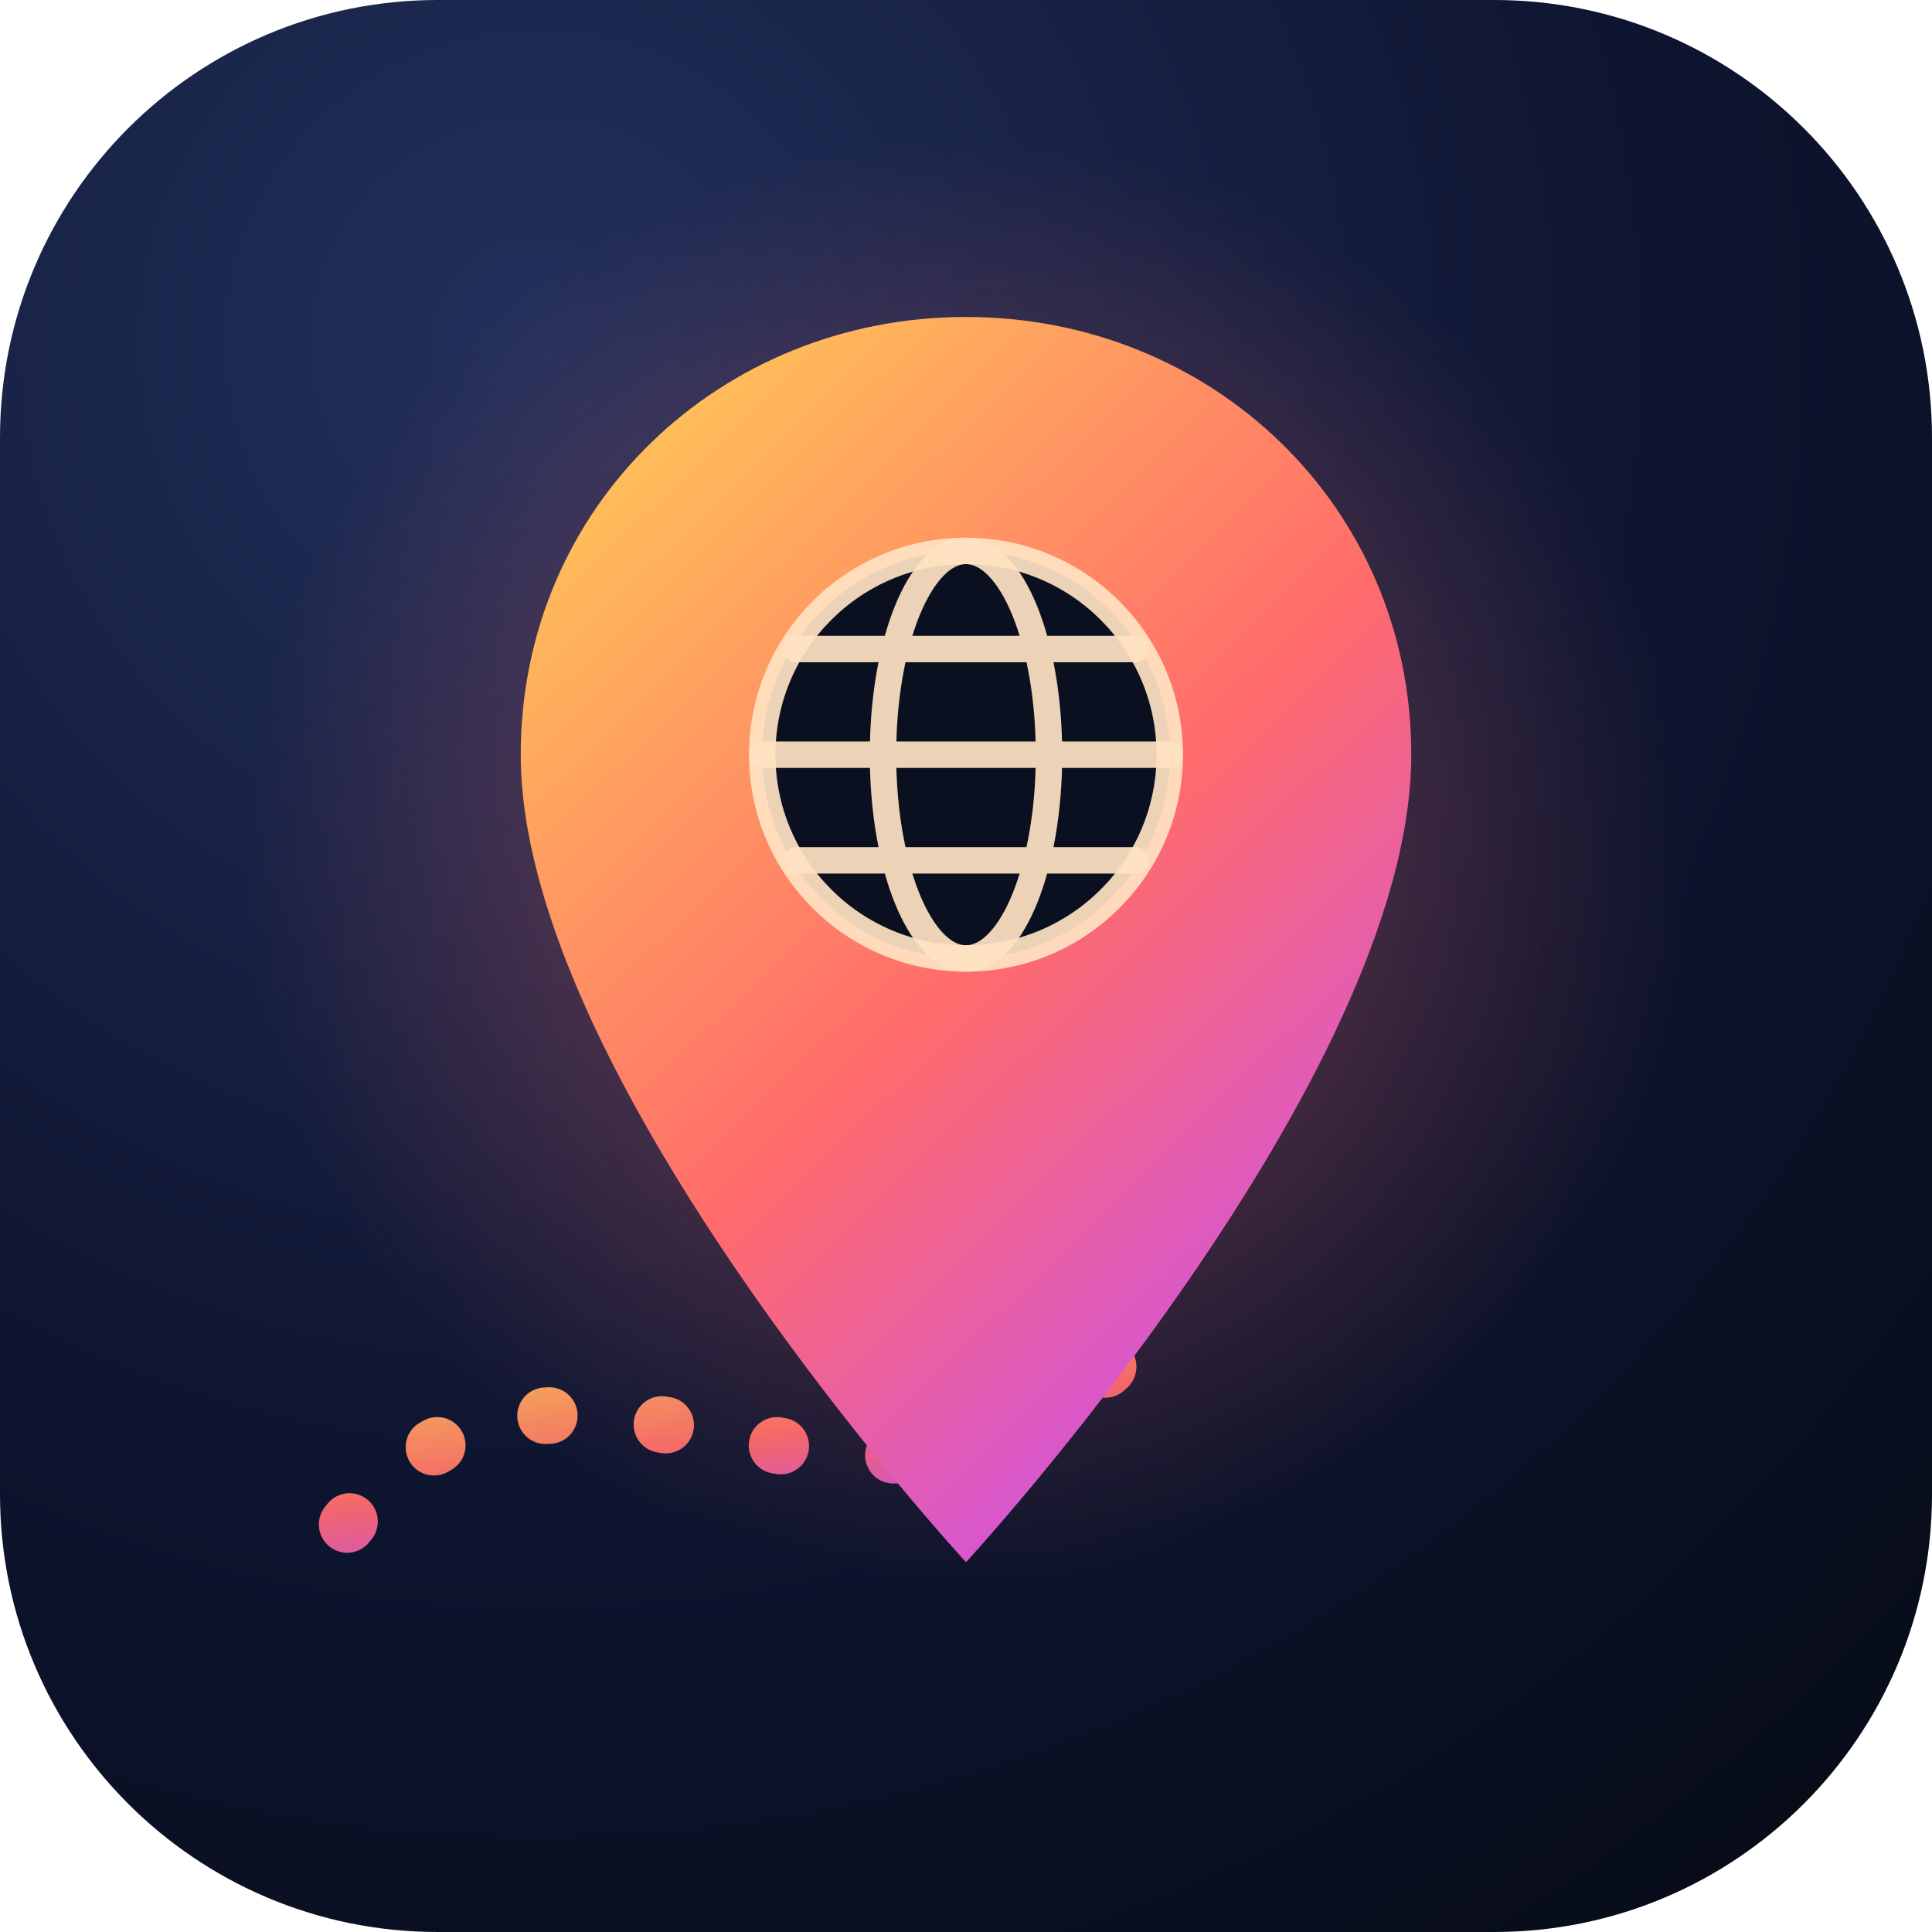
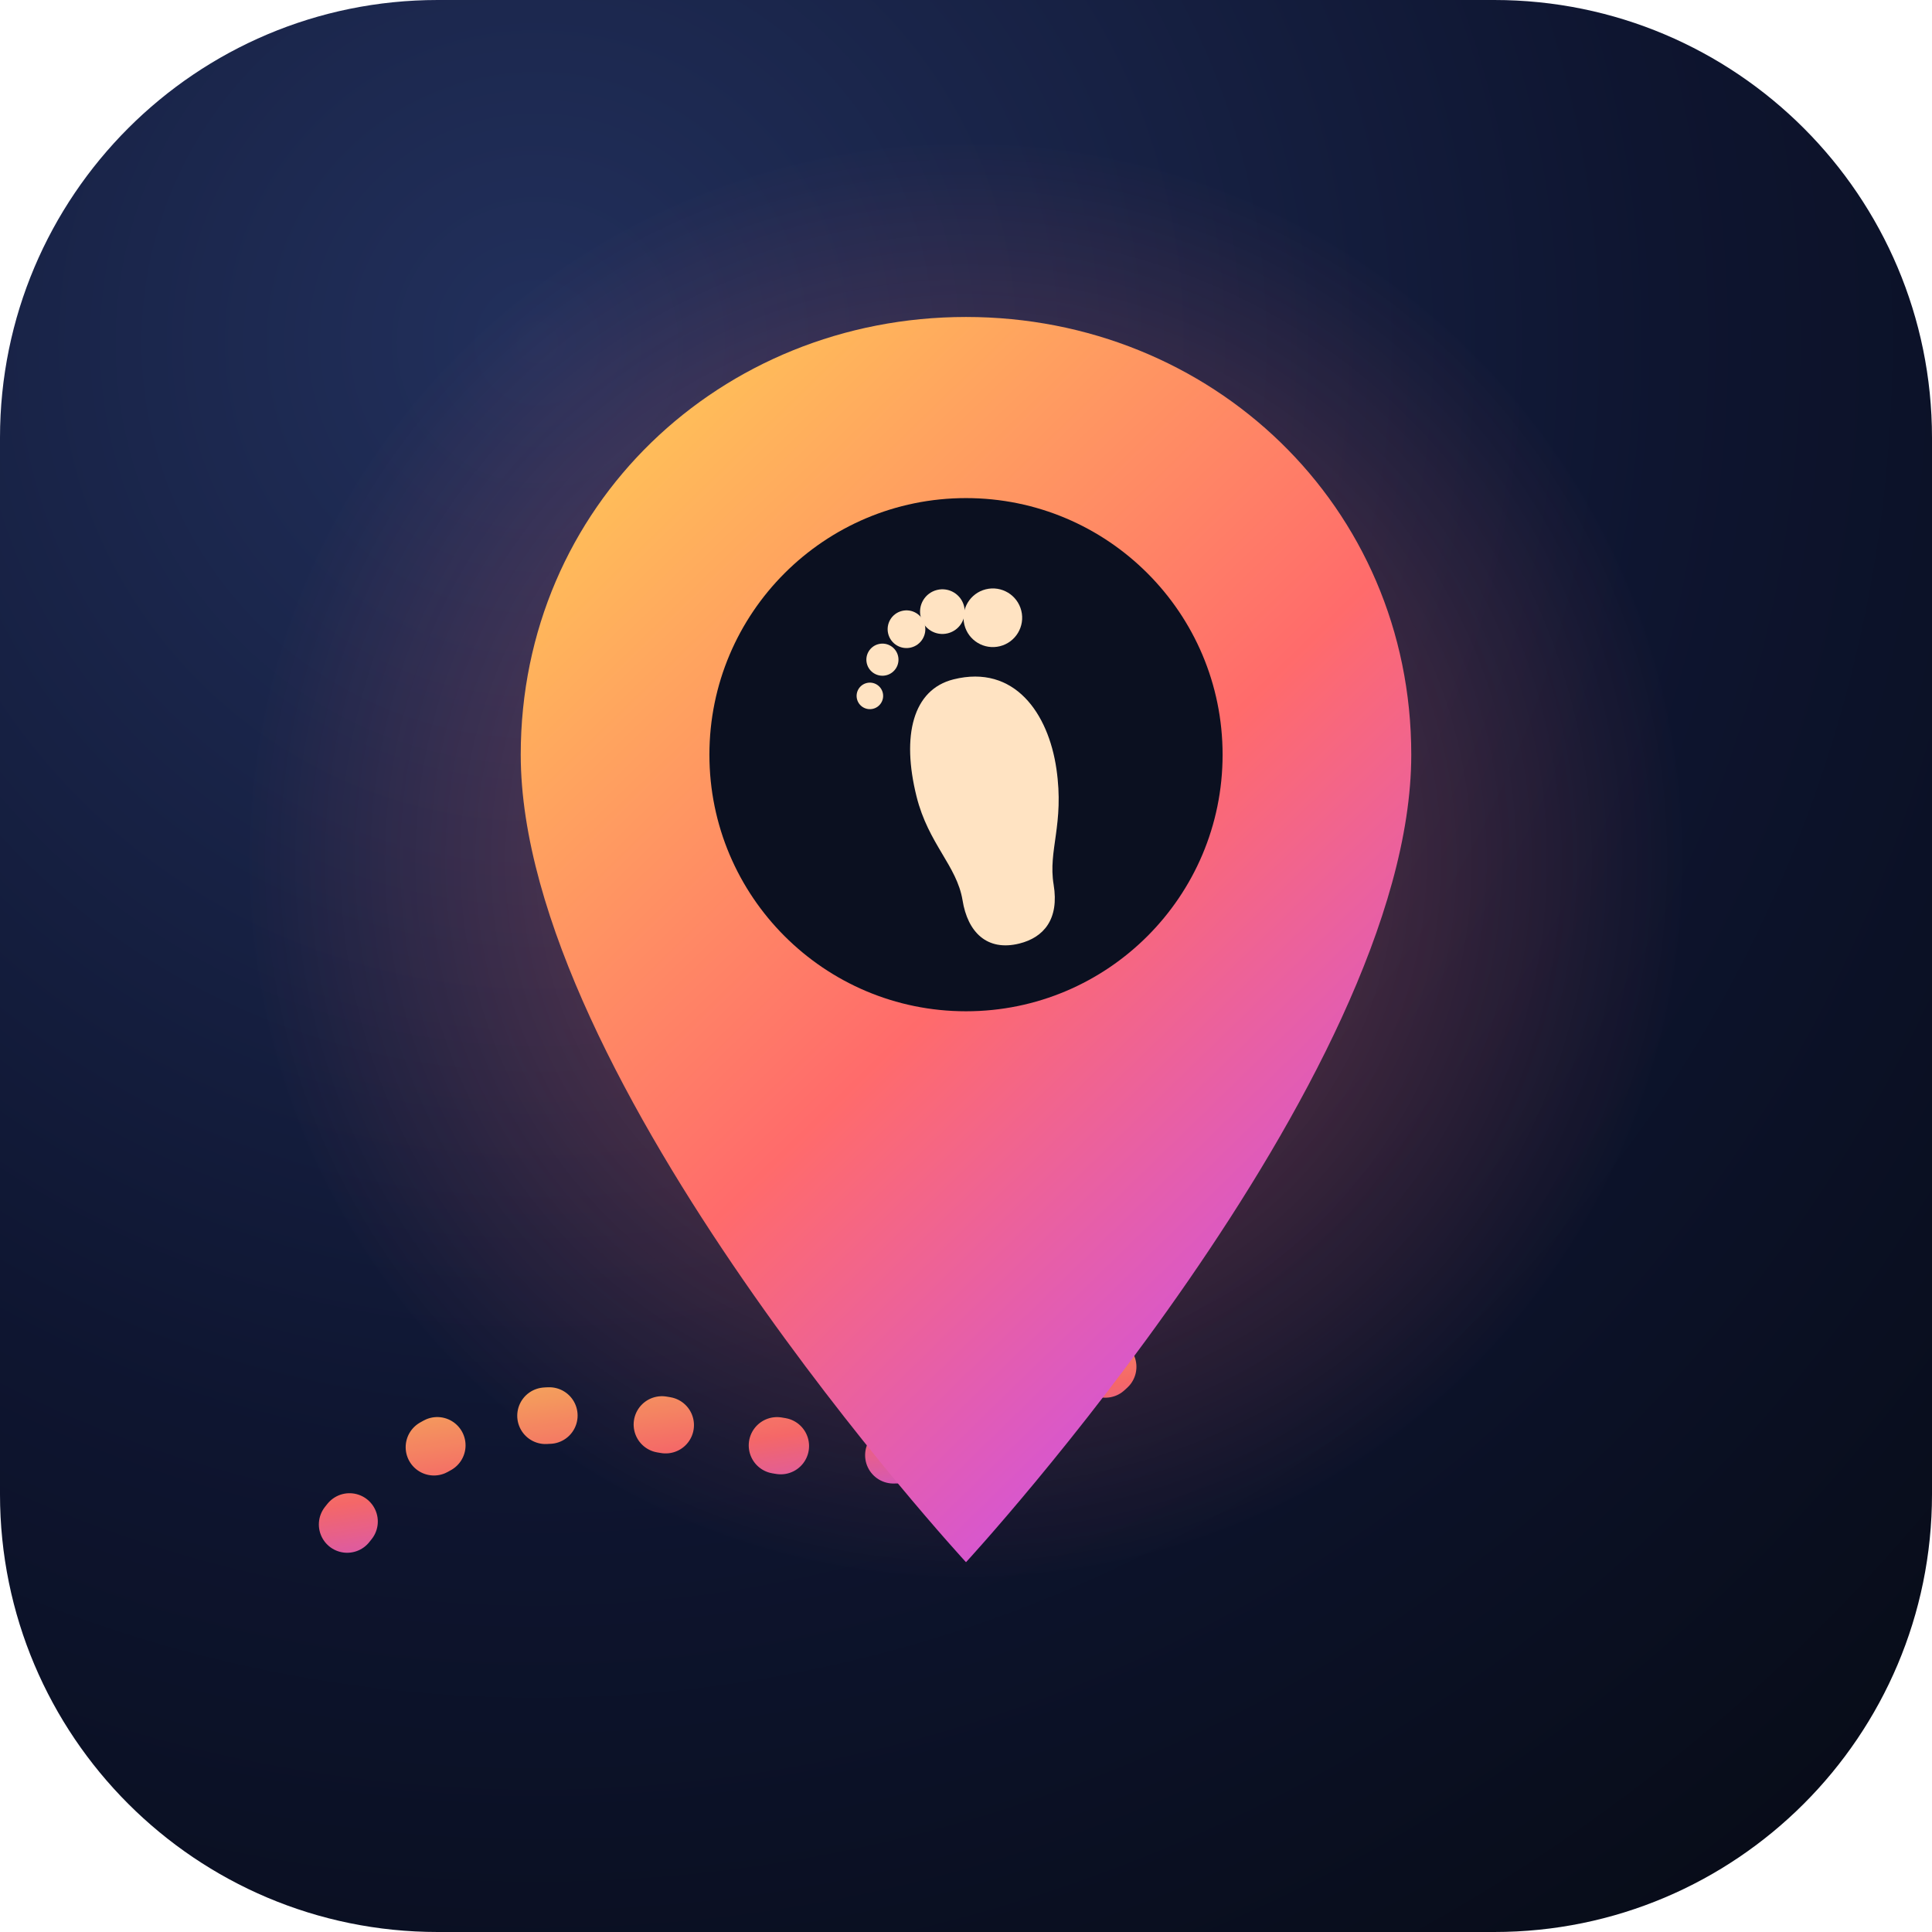
<svg xmlns="http://www.w3.org/2000/svg" viewBox="0 0 512 512">
  <defs>
    <linearGradient id="g" x1="0.15" y1="0" x2="0.85" y2="1">
      <stop offset="0" stop-color="#FFC857" />
      <stop offset="0.52" stop-color="#FF6B6B" />
      <stop offset="1" stop-color="#C44DFF" />
    </linearGradient>
    <radialGradient id="bg" cx="0.28" cy="0.18" r="1.05">
      <stop offset="0" stop-color="#22305C" />
      <stop offset="0.55" stop-color="#0E1530" />
      <stop offset="1" stop-color="#070B16" />
    </radialGradient>
    <radialGradient id="glow" cx="0.5" cy="0.5" r="0.5">
      <stop offset="0" stop-color="#FF6B6B" stop-opacity="0.45" />
      <stop offset="1" stop-color="#FF6B6B" stop-opacity="0" />
    </radialGradient>
  </defs>
  <rect width="512" height="512" rx="116" fill="url(#bg)" />
  <circle cx="256" cy="228" r="190" fill="url(#glow)" />
  <path d="M92 404c58-74 136 26 206-46" fill="none" stroke="url(#g)" stroke-width="15" stroke-linecap="round" stroke-dasharray="1 30" opacity="0.95" />
  <path d="M256 84c-65 0-118 50-118 116 0 86 118 214 118 214s118-128 118-214c0-66-53-116-118-116z" fill="url(#g)" />
-   <circle cx="256" cy="200" r="54" fill="#0B1020" />
-   <g fill="none" stroke="#FFE3C2" stroke-width="7" stroke-linecap="round" opacity="0.92">
-     <ellipse cx="256" cy="200" rx="22" ry="54" />
-     <path d="M202 200h108M211 172h90M211 228h90" />
+   <circle cx="256" cy="200" r="68" fill="#0B1020" />
+   <g fill="#FFE3C2" transform="translate(256 204) rotate(-14) scale(3.7) translate(-9.3 -15.5)">
+     <path d="M10 9C14.5 9 16 13 15.6 17C15.2 21 13.6 22.5 13.4 25C13.2 27.5 11.8 28.5 10 28.5C7.6 28.5 6.6 26.8 6.8 24.5C7 22 5.4 20 5.4 16.5C5.4 12 7 9 10 9Z" />
+     <circle cx="13.8" cy="5.4" r="2.1" />
+     <circle cx="10.4" cy="4.1" r="1.6" />
+     <circle cx="7.6" cy="4.7" r="1.35" />
+     <circle cx="5.4" cy="6.4" r="1.15" />
+     <circle cx="3.9" cy="8.7" r=".95" />
  </g>
-   <circle cx="256" cy="200" r="54" fill="none" stroke="#FFE3C2" stroke-width="7" opacity="0.92" />
</svg>
